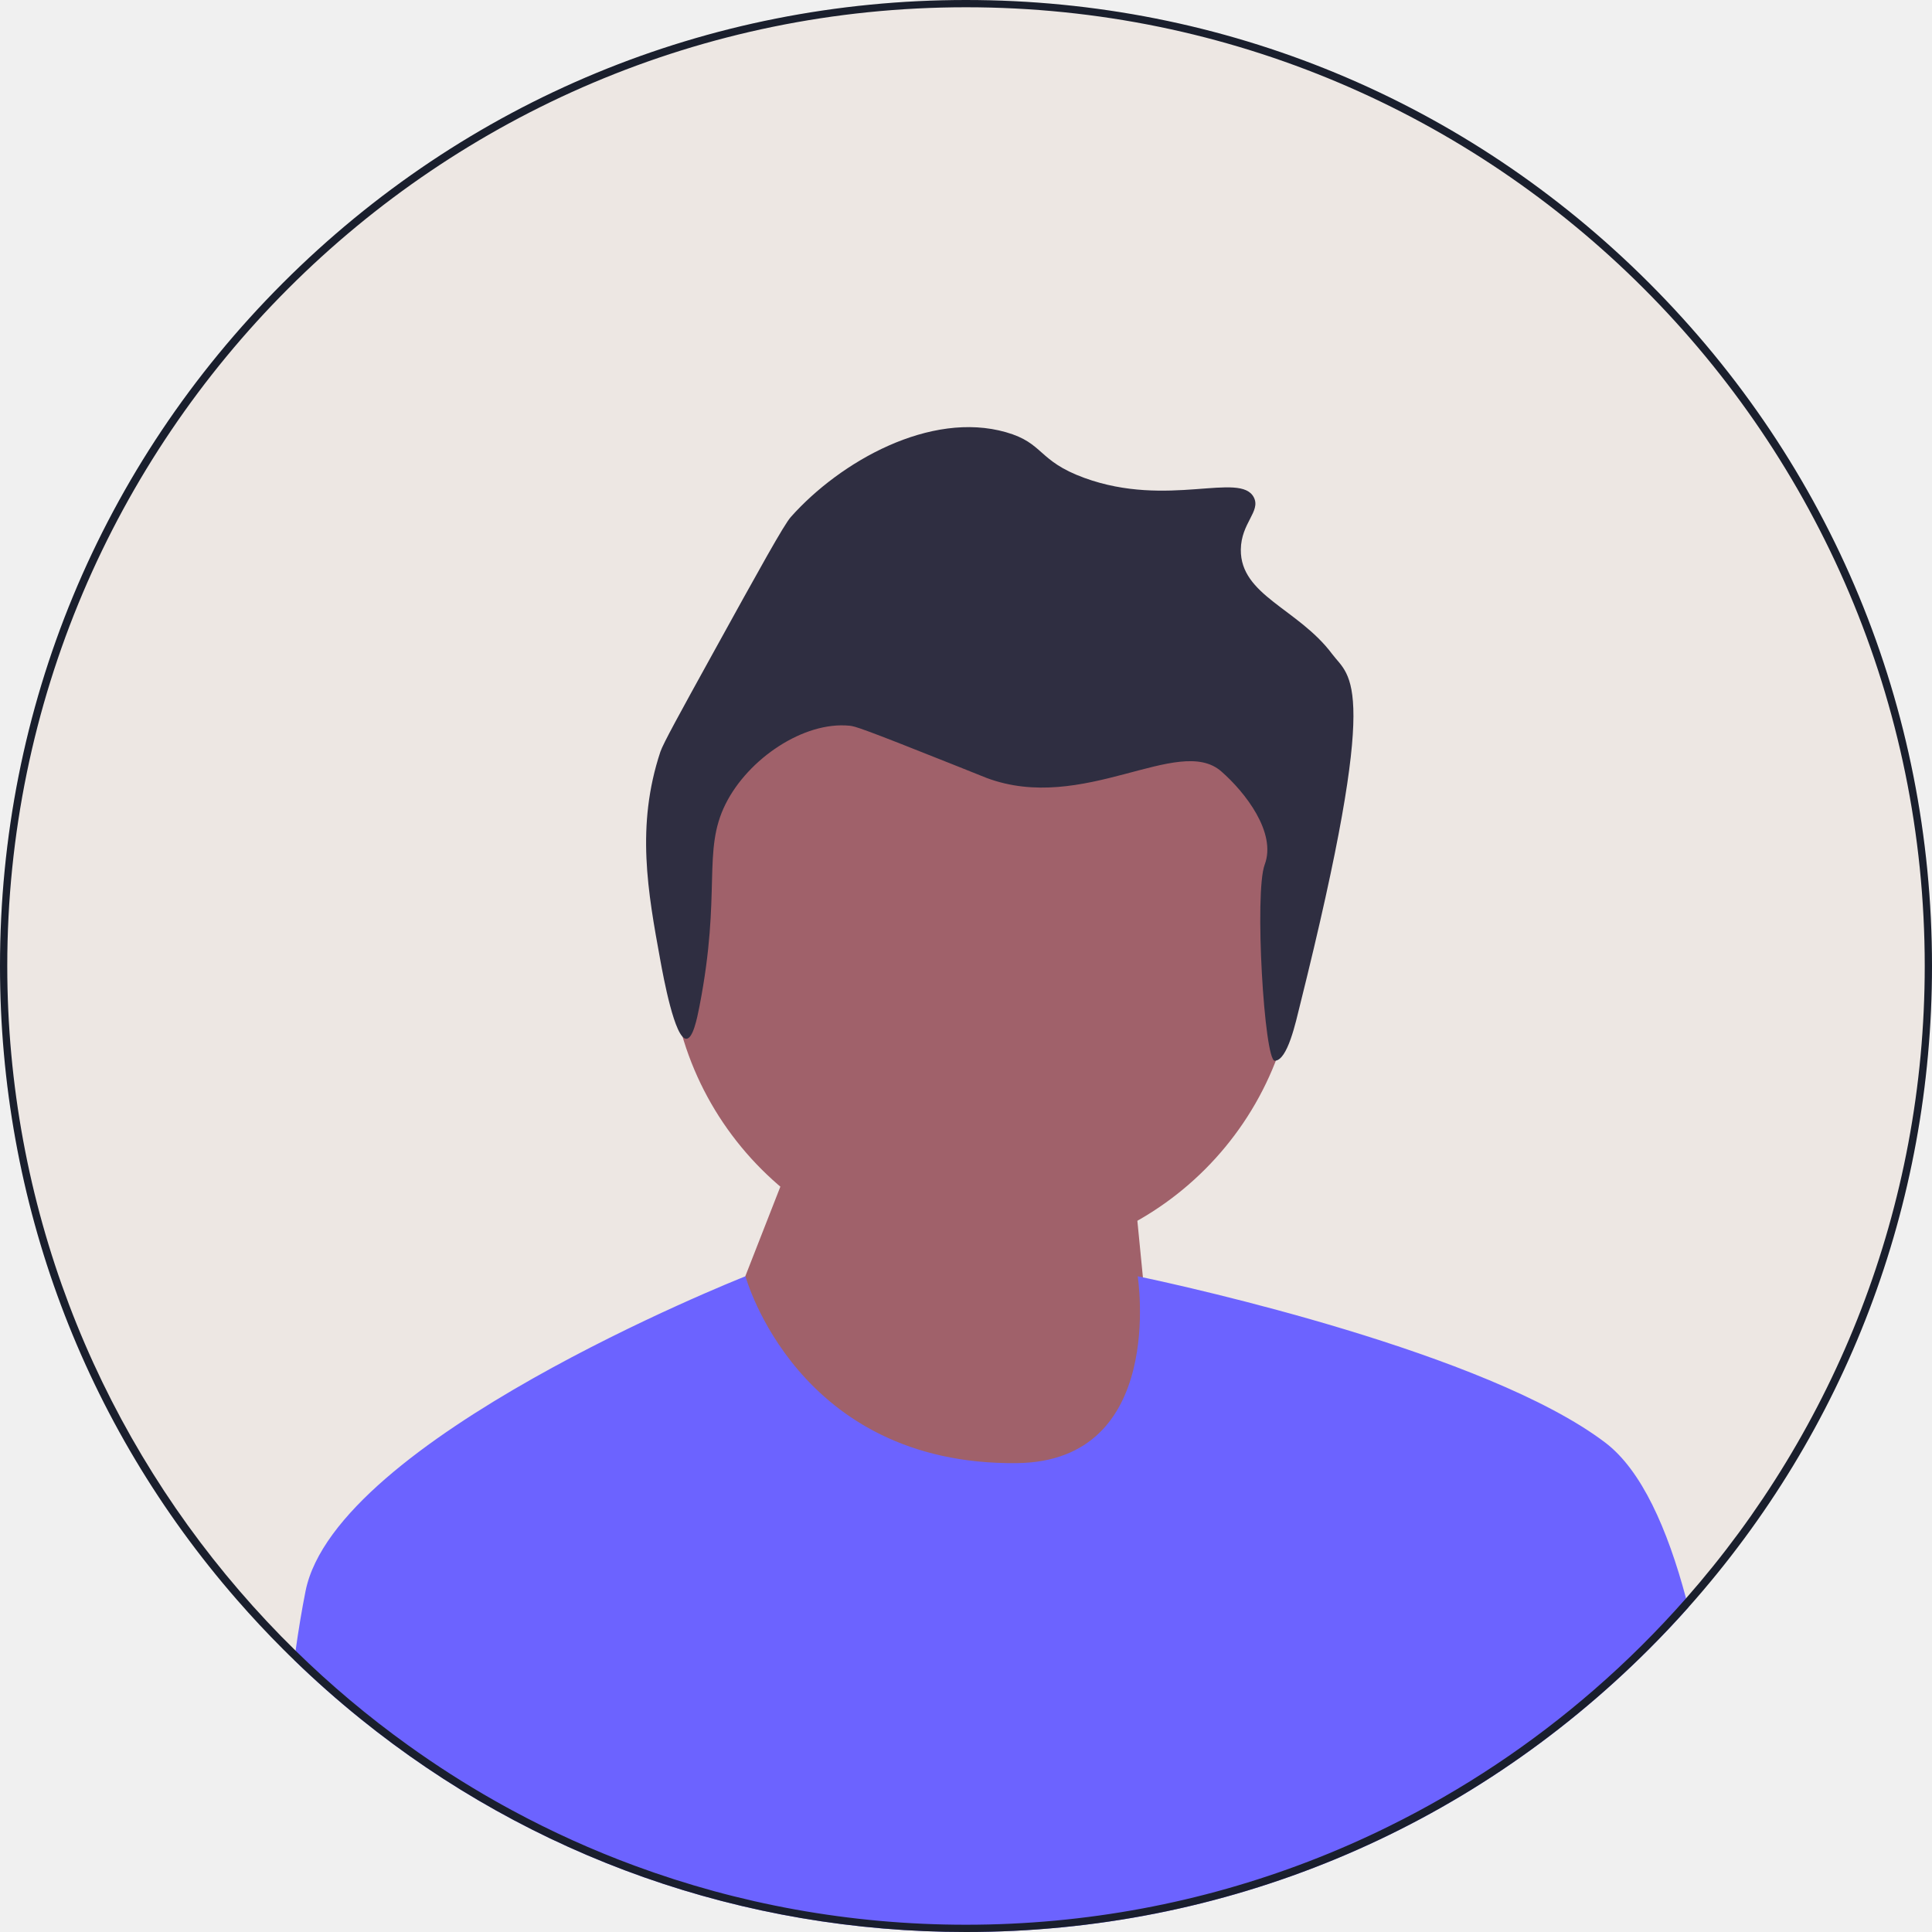
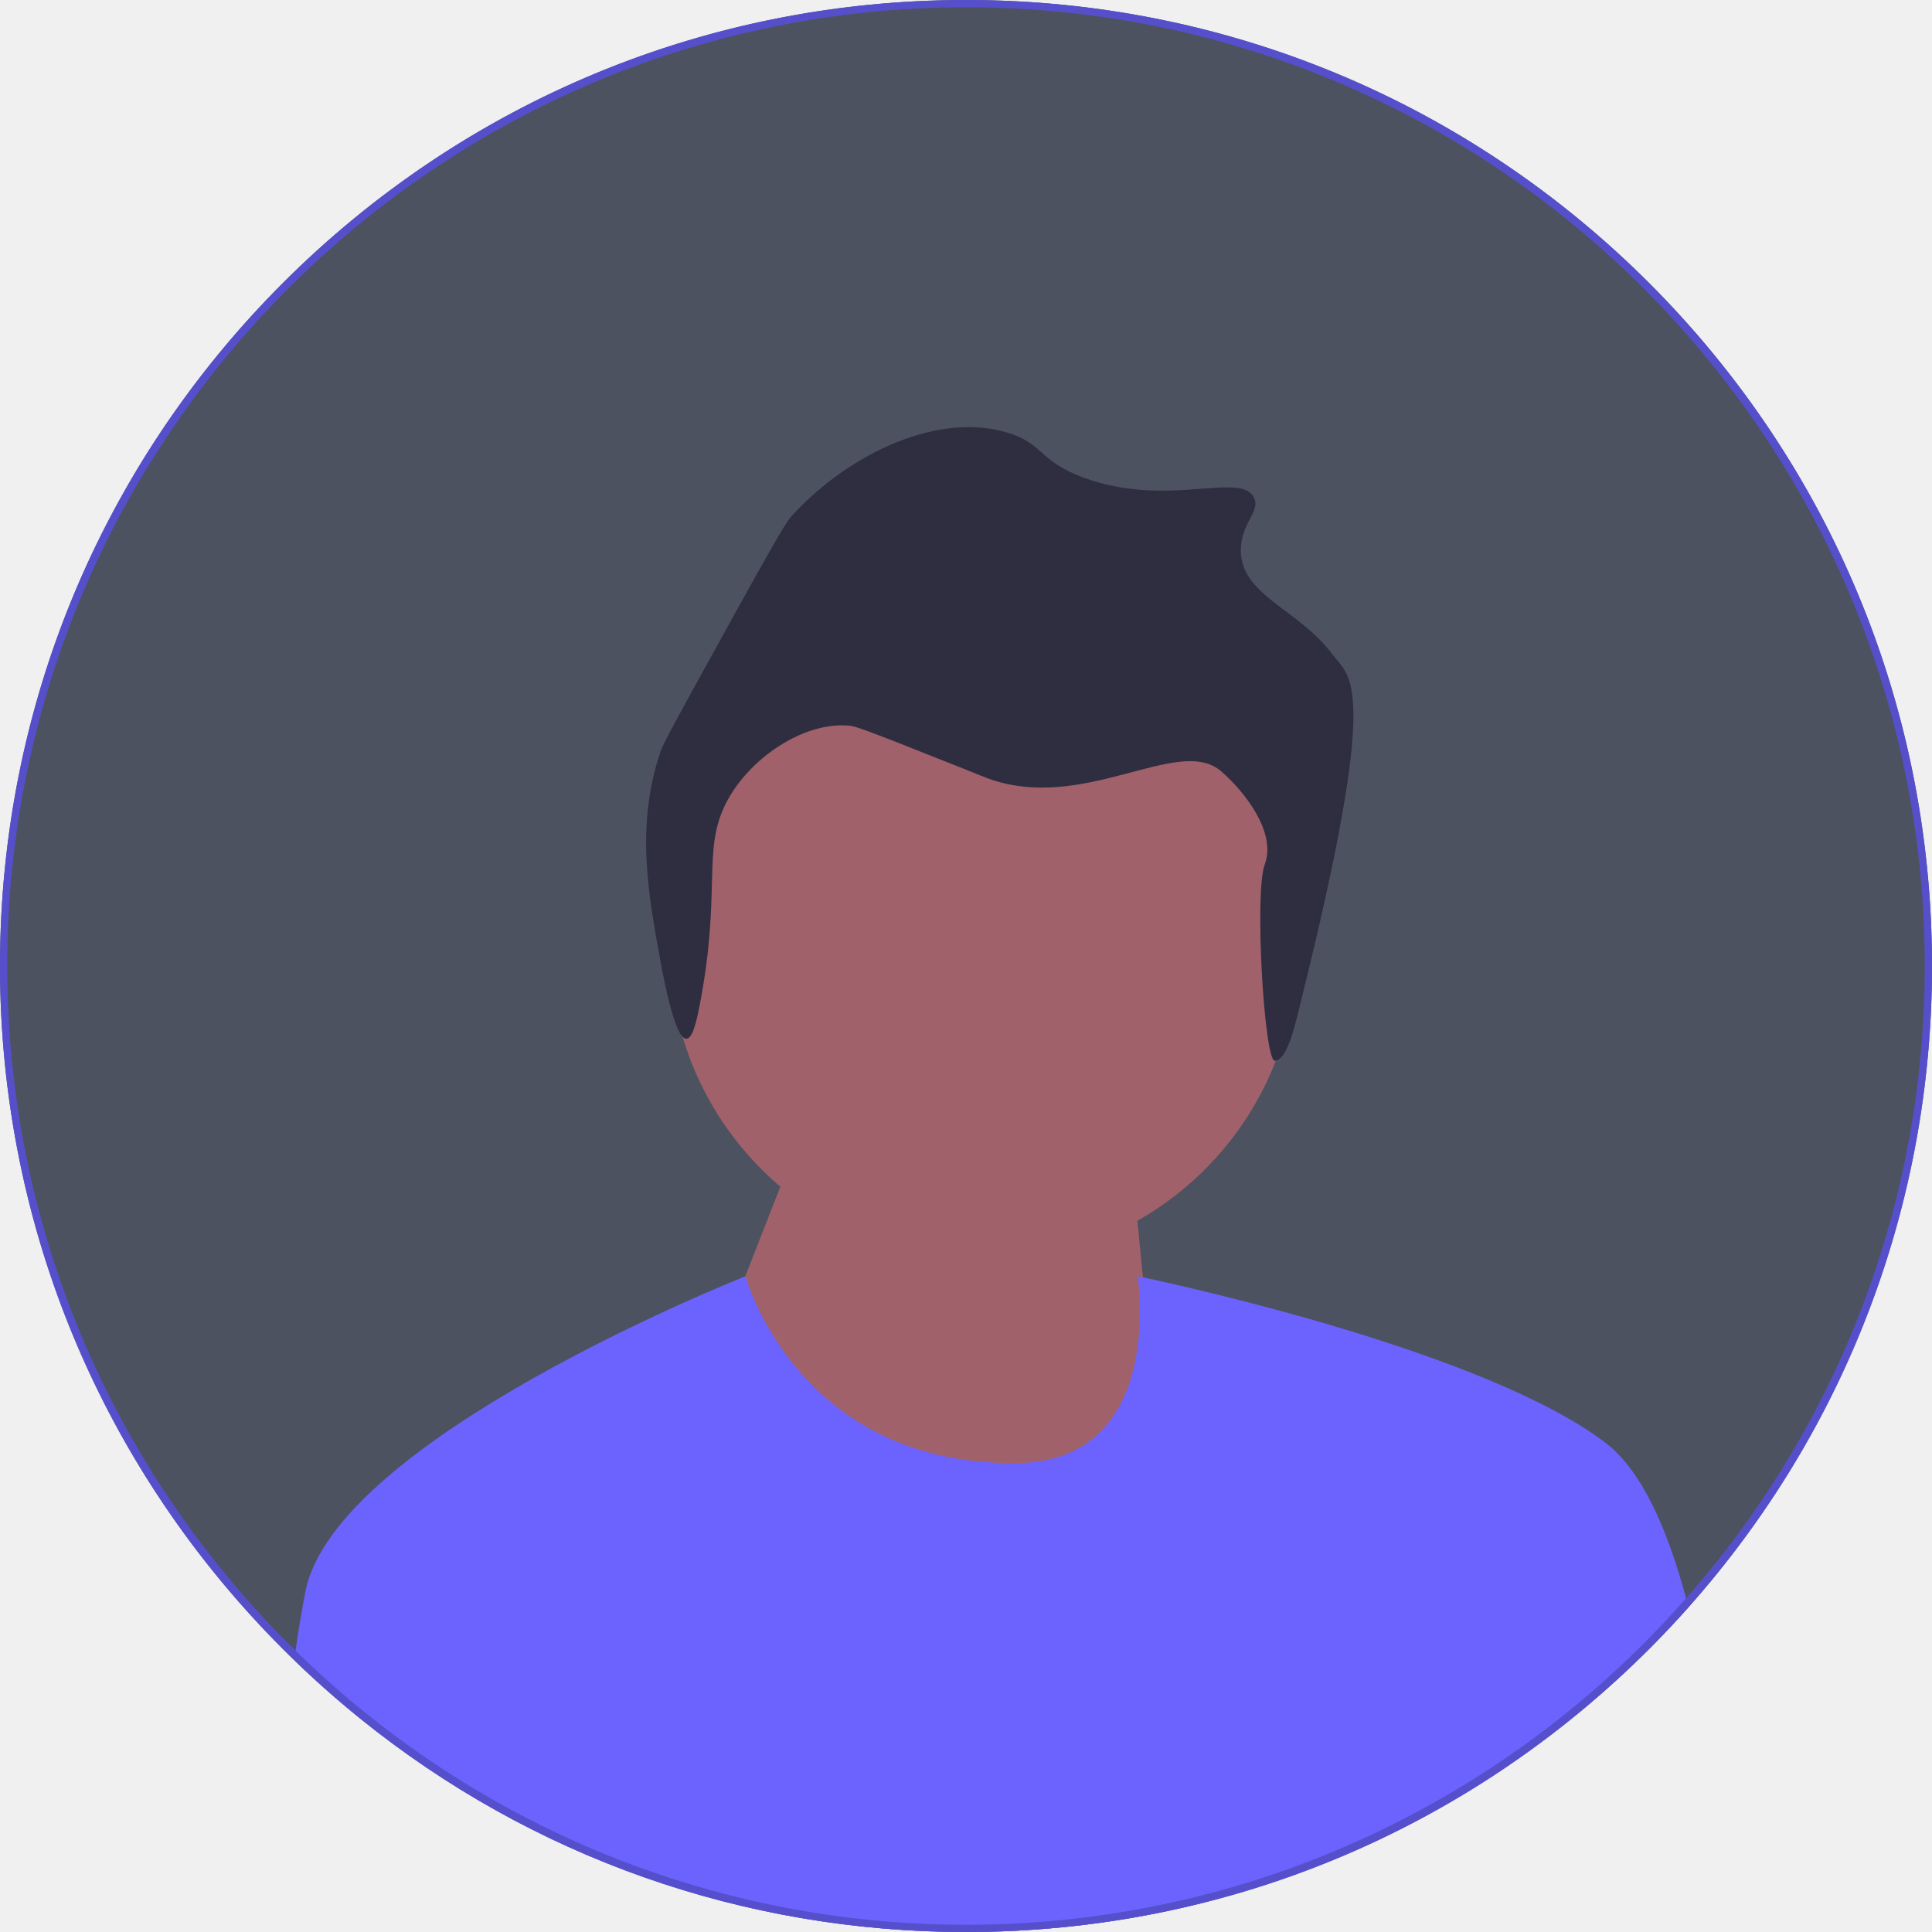
<svg xmlns="http://www.w3.org/2000/svg" width="129" height="129" viewBox="0 0 129 129" fill="none">
  <g clip-path="url(#clip0_19_174)">
-     <circle cx="64.5" cy="64.5" r="64.5" fill="#EDE7E3" />
+     <circle cx="64.5" cy="64.5" r="64.5" fill="#4D5260" />
    <path d="M65.654 84.209C77.218 84.209 86.592 74.834 86.592 63.27C86.592 51.707 77.218 42.333 65.654 42.333C54.09 42.333 44.716 51.707 44.716 63.27C44.716 74.834 54.09 84.209 65.654 84.209Z" fill="#A0616A" />
    <path d="M48.324 88.897L52.688 77.743L75.239 74.348L77.662 99.039L54.869 99.524L48.324 88.897Z" fill="#A0616A" />
    <path d="M86.795 67.134C86.523 68.222 85.974 70.814 85.116 70.827C84.415 70.837 83.744 59.592 84.444 57.732C85.249 55.595 83.135 52.892 81.543 51.504C78.681 49.009 72.327 54.367 65.867 51.94C65.695 51.875 65.729 51.883 63.689 51.069C57.411 48.564 57.081 48.492 56.722 48.456C53.679 48.155 49.965 50.645 48.448 53.681C46.871 56.838 48.189 59.545 46.706 67.181C46.533 68.071 46.262 69.34 45.835 69.358C45.055 69.392 44.293 65.224 44.093 64.133C43.257 59.559 42.451 55.15 44.093 50.198C44.273 49.658 45.377 47.653 47.577 43.666C50.747 37.922 52.342 35.039 52.803 34.521C56.107 30.805 62.123 27.415 67.173 28.86C69.726 29.591 69.268 30.765 72.398 31.908C77.978 33.945 82.826 31.454 83.721 33.215C84.194 34.147 82.869 34.916 82.85 36.698C82.817 39.756 86.684 40.64 88.946 43.666C90.162 45.292 92.243 45.31 86.795 67.134Z" fill="#2F2E41" />
    <path d="M112.734 107.325C111.891 108.273 111.015 109.202 110.108 110.108C97.926 122.291 81.728 129 64.5 129C49.609 129 35.49 123.988 24.066 114.762C24.059 114.757 24.054 114.752 24.047 114.745C22.531 113.523 21.064 112.223 19.648 110.85C19.675 110.637 19.704 110.426 19.735 110.217C19.934 108.811 20.155 107.47 20.402 106.236C22.427 96.12 49.069 85.499 49.762 85.222C49.772 85.22 49.776 85.218 49.776 85.218C49.776 85.218 53.205 97.856 67.897 97.693C77.904 97.584 75.965 85.218 75.965 85.218C75.965 85.218 76.086 85.242 76.314 85.29C79.204 85.904 99.272 90.312 107.189 96.328C109.602 98.161 111.333 102.065 112.577 106.721C112.63 106.92 112.681 107.123 112.734 107.325Z" fill="#6C63FF" />
-     <path d="M110.108 18.892C97.926 6.71 81.728 0 64.5 0C47.272 0 31.074 6.71 18.892 18.892C6.71 31.074 0 47.272 0 64.5C0 80.225 5.589 95.091 15.832 106.83C16.809 107.953 17.83 109.046 18.892 110.108C19.142 110.358 19.394 110.608 19.648 110.85C21.064 112.223 22.531 113.523 24.047 114.745C24.054 114.752 24.059 114.757 24.066 114.762C35.49 123.988 49.609 129 64.5 129C81.728 129 97.926 122.291 110.108 110.108C111.015 109.202 111.891 108.273 112.734 107.325C123.251 95.511 129 80.448 129 64.5C129 47.272 122.291 31.074 110.108 18.892ZM112.577 106.721C110.668 108.891 108.617 110.933 106.435 112.827C102.296 116.427 97.688 119.502 92.72 121.951C90.977 122.812 89.189 123.595 87.361 124.296C80.259 127.022 72.55 128.515 64.5 128.515C56.731 128.515 49.282 127.123 42.388 124.577C39.558 123.534 36.823 122.296 34.197 120.877C33.812 120.668 33.428 120.458 33.048 120.242C31.045 119.107 29.108 117.868 27.248 116.529C24.583 114.619 22.071 112.507 19.735 110.217C18.426 108.935 17.175 107.599 15.979 106.209C6.326 94.997 0.485 80.419 0.485 64.5C0.485 29.202 29.202 0.485 64.5 0.485C99.798 0.485 128.515 29.202 128.515 64.5C128.515 80.664 122.494 95.445 112.577 106.721Z" fill="#1A1F2D" />
+     <path d="M110.108 18.892C97.926 6.71 81.728 0 64.5 0C47.272 0 31.074 6.71 18.892 18.892C6.71 31.074 0 47.272 0 64.5C0 80.225 5.589 95.091 15.832 106.83C16.809 107.953 17.83 109.046 18.892 110.108C19.142 110.358 19.394 110.608 19.648 110.85C21.064 112.223 22.531 113.523 24.047 114.745C24.054 114.752 24.059 114.757 24.066 114.762C35.49 123.988 49.609 129 64.5 129C81.728 129 97.926 122.291 110.108 110.108C111.015 109.202 111.891 108.273 112.734 107.325C123.251 95.511 129 80.448 129 64.5C129 47.272 122.291 31.074 110.108 18.892ZM112.577 106.721C110.668 108.891 108.617 110.933 106.435 112.827C102.296 116.427 97.688 119.502 92.72 121.951C90.977 122.812 89.189 123.595 87.361 124.296C80.259 127.022 72.55 128.515 64.5 128.515C56.731 128.515 49.282 127.123 42.388 124.577C39.558 123.534 36.823 122.296 34.197 120.877C33.812 120.668 33.428 120.458 33.048 120.242C31.045 119.107 29.108 117.868 27.248 116.529C24.583 114.619 22.071 112.507 19.735 110.217C18.426 108.935 17.175 107.599 15.979 106.209C6.326 94.997 0.485 80.419 0.485 64.5C0.485 29.202 29.202 0.485 64.5 0.485C99.798 0.485 128.515 29.202 128.515 64.5C128.515 80.664 122.494 95.445 112.577 106.721Z" fill="#564FCC" />
  </g>
  <defs>
    <clipPath id="clip0_19_174">
      <rect width="129" height="129" fill="white" />
    </clipPath>
  </defs>
</svg>
